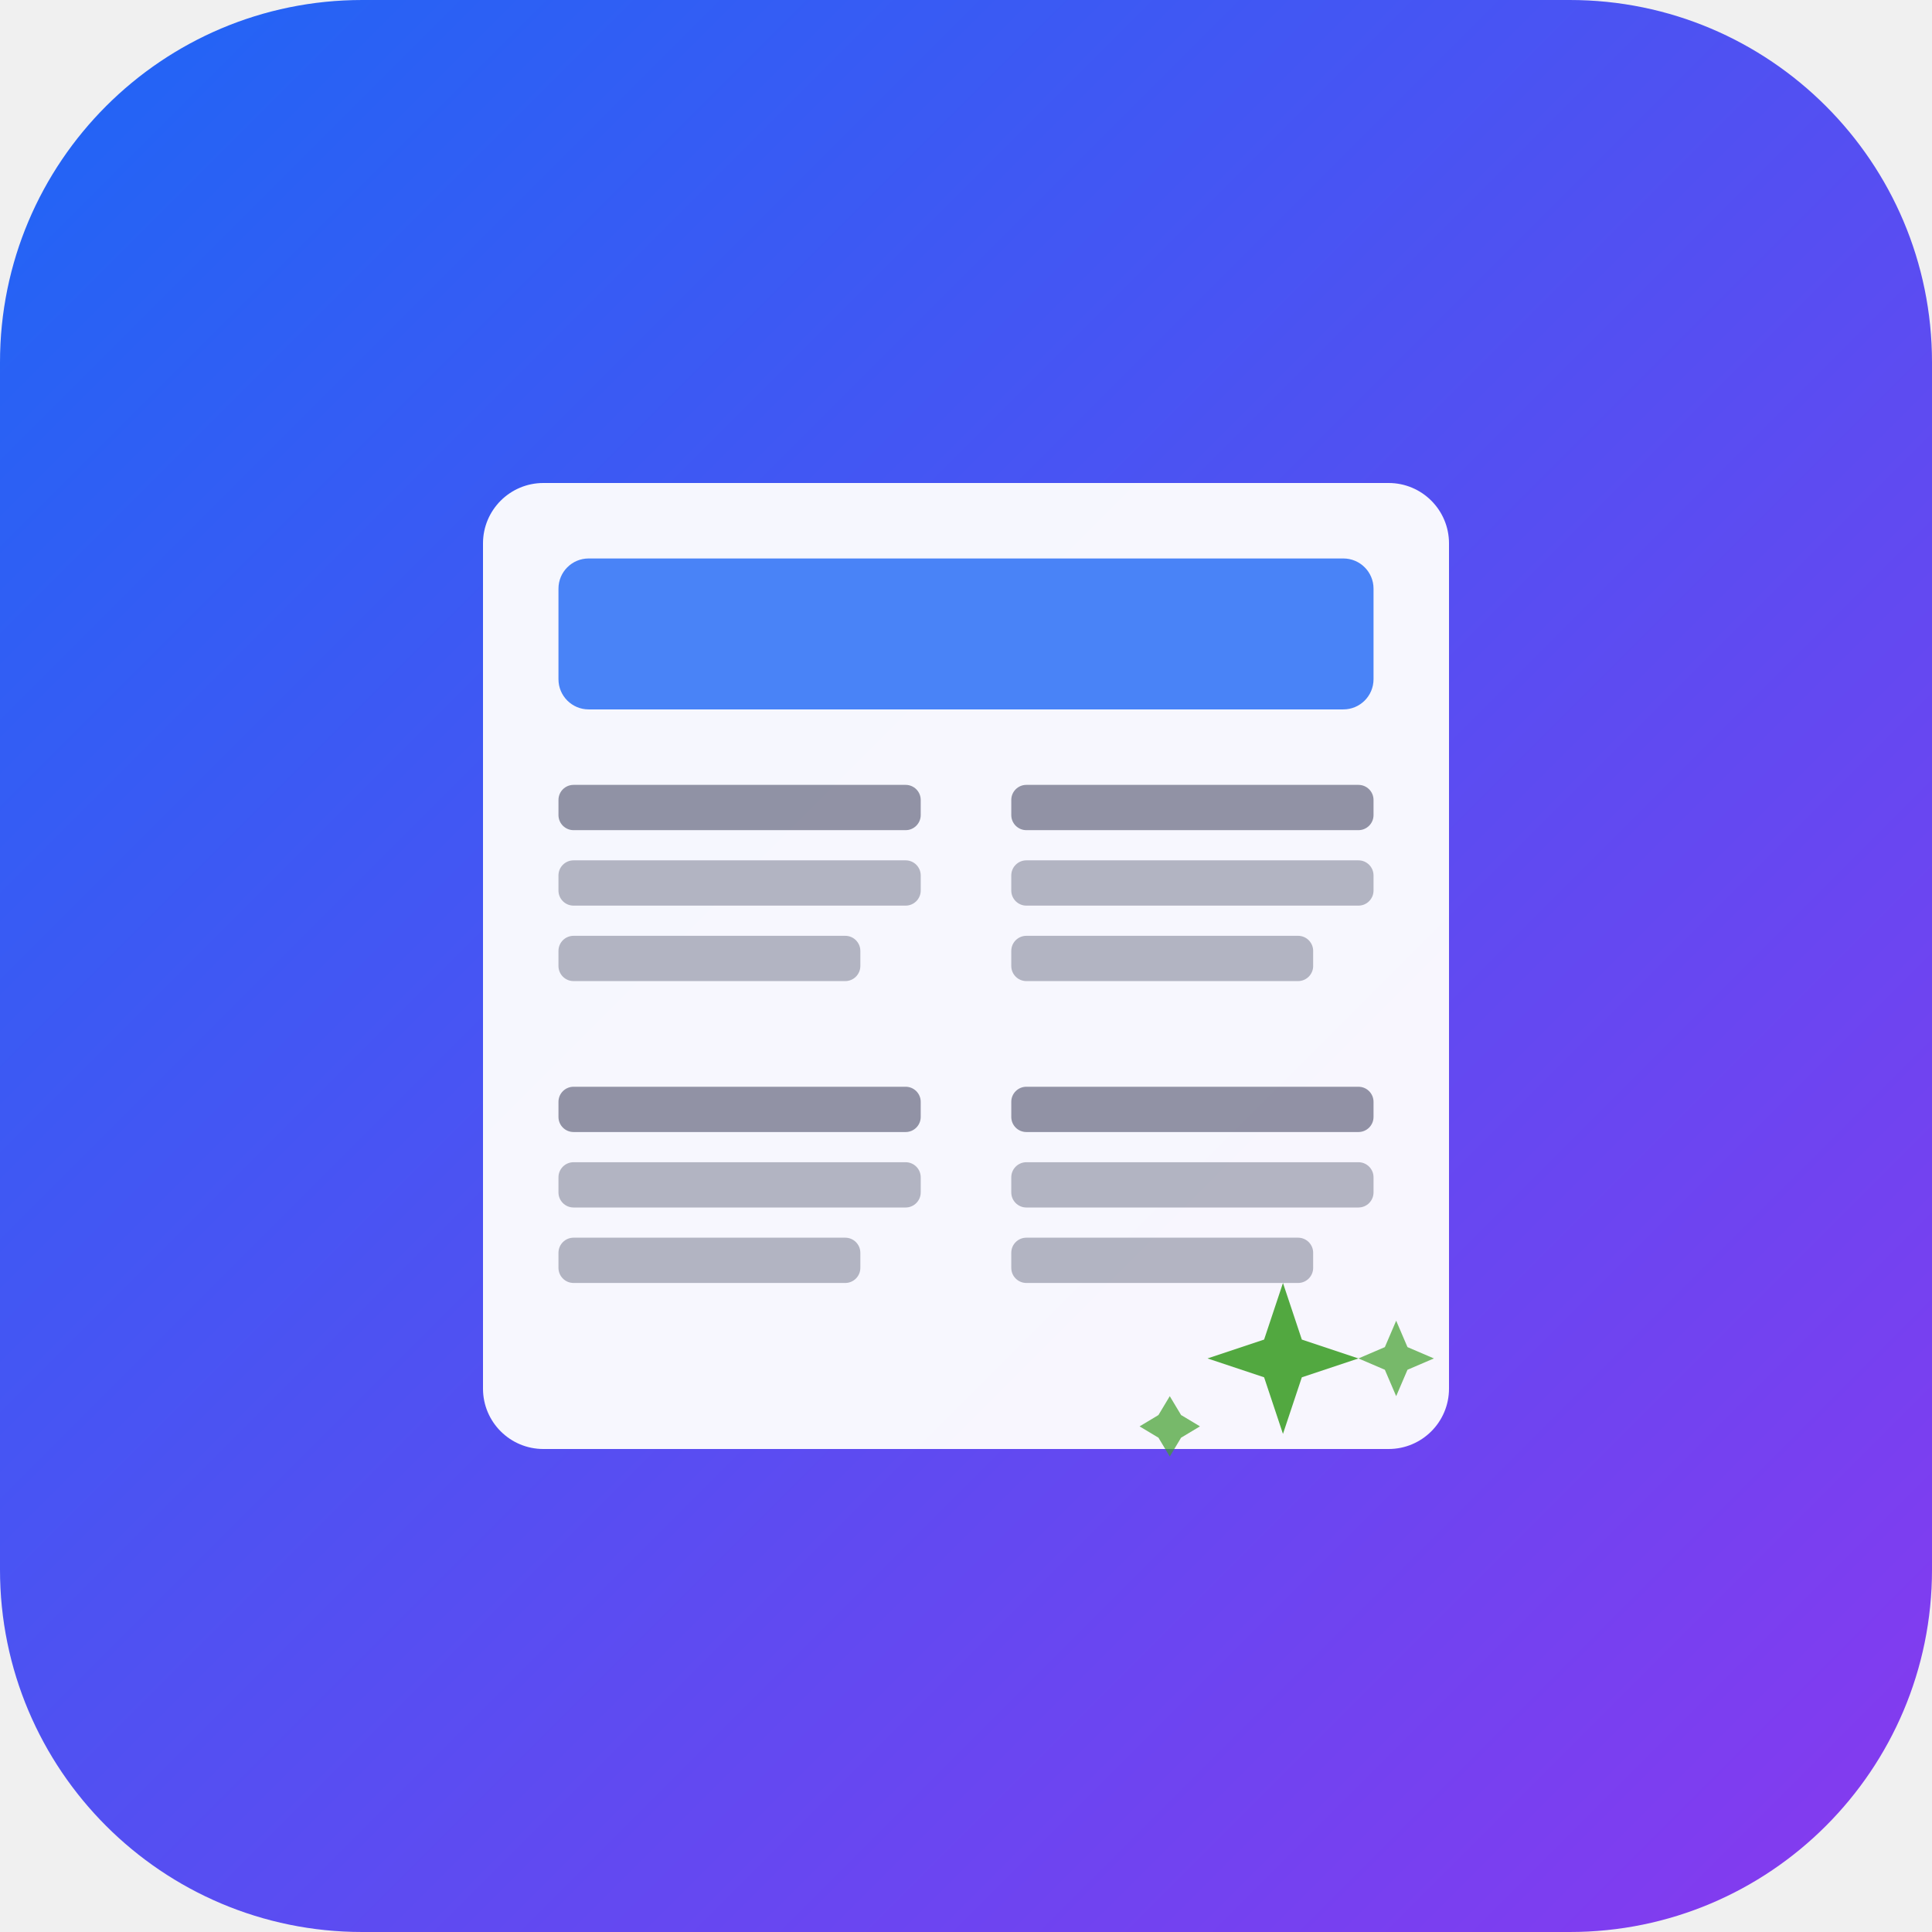
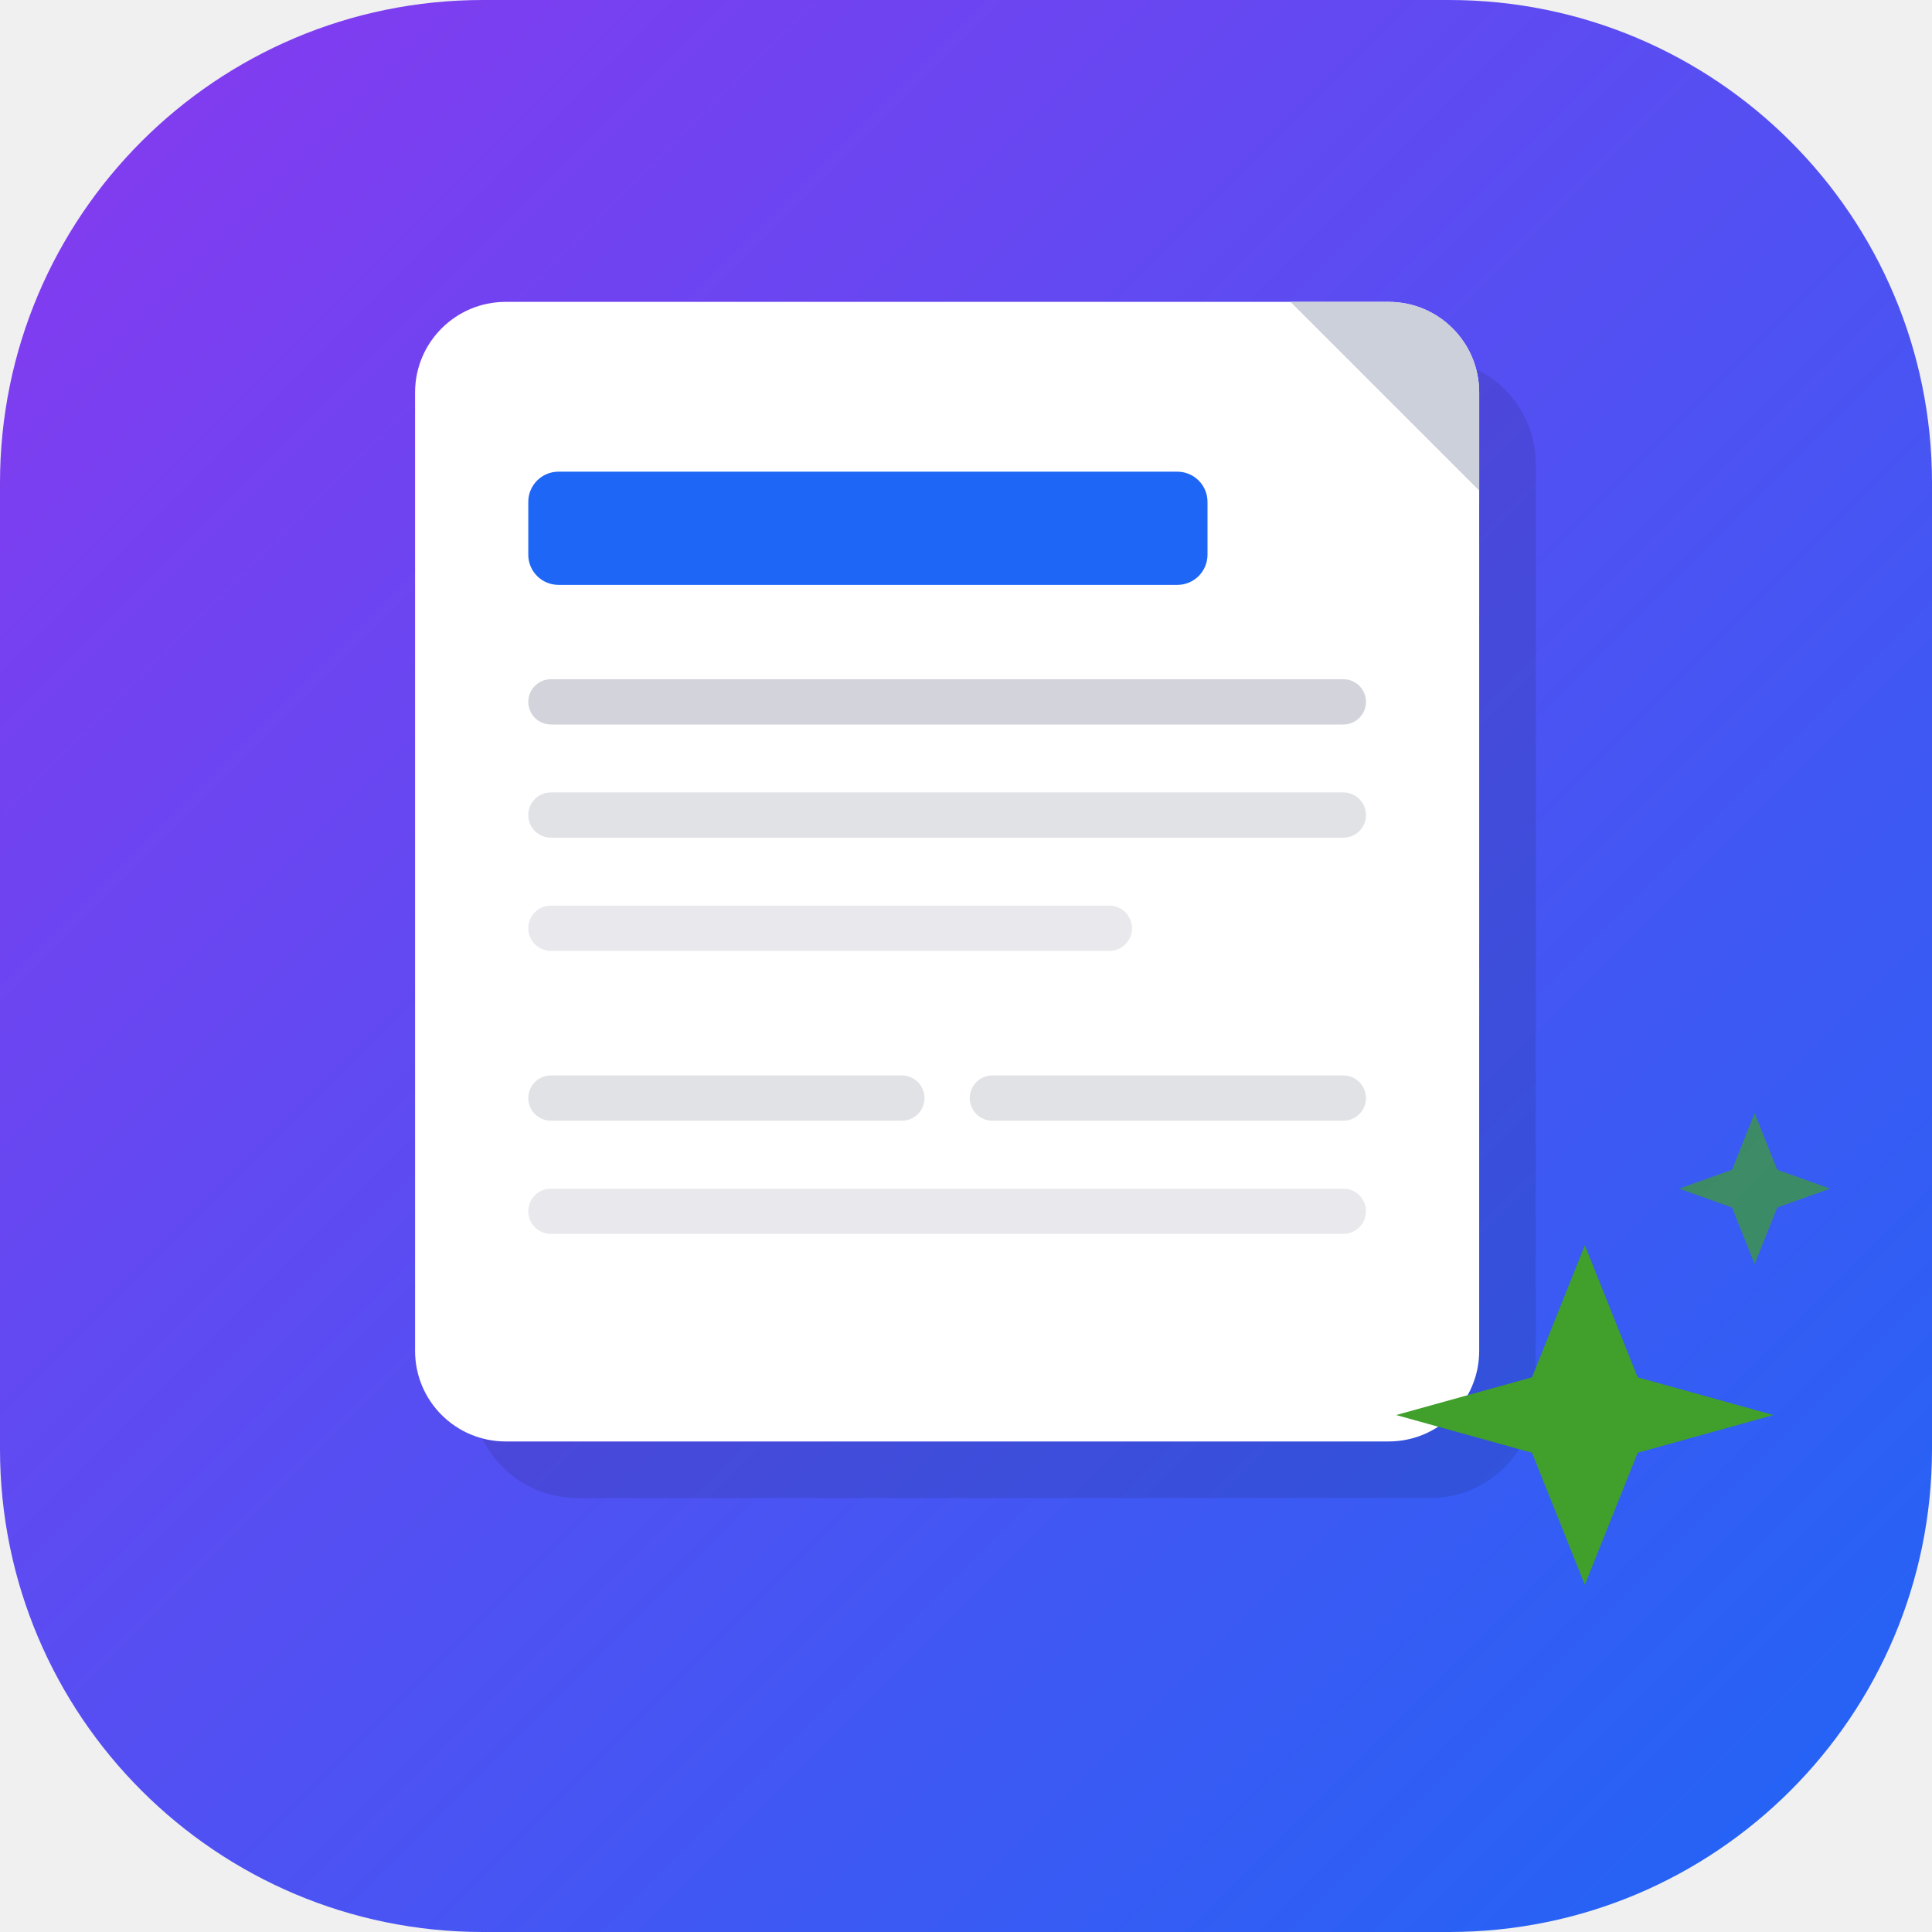
<svg xmlns="http://www.w3.org/2000/svg" width="512" height="512" viewBox="0 0 512 512" fill="none">
  <defs>
-     <linearGradient id="gradient" x1="0%" y1="0%" x2="100%" y2="100%">
-       <stop offset="0%" style="stop-color:#1e66f5;stop-opacity:1" />
-       <stop offset="100%" style="stop-color:#8839ef;stop-opacity:1" />
+     <linearGradient id="g" x1="0" y1="0" x2="512" y2="512" gradientUnits="userSpaceOnUse">
+       <stop stop-color="#8839ef" />
+       <stop offset="1" stop-color="#1e66f5" />
    </linearGradient>
  </defs>
-   <rect width="512" height="512" rx="96" fill="url(#gradient)" />
-   <g transform="translate(128, 128)">
-     <rect x="0" y="0" width="256" height="256" rx="16" fill="white" opacity="0.95" />
-     <rect x="20" y="20" width="216" height="40" rx="8" fill="#1e66f5" opacity="0.8" />
-     <rect x="20" y="80" width="96" height="12" rx="4" fill="#4c4f69" opacity="0.6" />
-     <rect x="20" y="100" width="96" height="12" rx="4" fill="#4c4f69" opacity="0.4" />
-     <rect x="20" y="120" width="80" height="12" rx="4" fill="#4c4f69" opacity="0.4" />
-     <rect x="140" y="80" width="96" height="12" rx="4" fill="#4c4f69" opacity="0.6" />
-     <rect x="140" y="100" width="96" height="12" rx="4" fill="#4c4f69" opacity="0.4" />
-     <rect x="140" y="120" width="80" height="12" rx="4" fill="#4c4f69" opacity="0.4" />
-     <rect x="20" y="160" width="96" height="12" rx="4" fill="#4c4f69" opacity="0.6" />
-     <rect x="20" y="180" width="96" height="12" rx="4" fill="#4c4f69" opacity="0.4" />
-     <rect x="20" y="200" width="80" height="12" rx="4" fill="#4c4f69" opacity="0.4" />
-     <rect x="140" y="160" width="96" height="12" rx="4" fill="#4c4f69" opacity="0.6" />
-     <rect x="140" y="180" width="96" height="12" rx="4" fill="#4c4f69" opacity="0.4" />
-     <rect x="140" y="200" width="80" height="12" rx="4" fill="#4c4f69" opacity="0.4" />
-   </g>
-   <g transform="translate(340, 360)">
-     <path d="M 0,-20 L 5,-5 L 20,0 L 5,5 L 0,20 L -5,5 L -20,0 L -5,-5 Z" fill="#40a02b" opacity="0.9" />
-     <path d="M 30,-10 L 33,-3 L 40,0 L 33,3 L 30,10 L 27,3 L 20,0 L 27,-3 Z" fill="#40a02b" opacity="0.7" />
-     <path d="M -30,10 L -27,15 L -22,18 L -27,21 L -30,26 L -33,21 L -38,18 L -33,15 Z" fill="#40a02b" opacity="0.7" />
-   </g>
+   <rect width="512" height="512" rx="128" fill="url(#g)" />
+   <rect x="125" y="95" width="282" height="302" rx="28" fill="black" fill-opacity="0.1" />
+   <rect x="110" y="80" width="282" height="302" rx="24" fill="white" />
+   <path d="M342 80L392 130V104C392 90.745 381.255 80 368 80H342Z" fill="#ccd0da" />
+   <rect x="140" y="125" width="180" height="30" rx="8" fill="#1e66f5" />
+   <rect x="140" y="180" width="222" height="12" rx="6" fill="#6c6f85" fill-opacity="0.3" />
+   <rect x="140" y="210" width="222" height="12" rx="6" fill="#6c6f85" fill-opacity="0.2" />
+   <rect x="140" y="240" width="160" height="12" rx="6" fill="#6c6f85" fill-opacity="0.15" />
+   <rect x="140" y="285" width="105" height="12" rx="6" fill="#6c6f85" fill-opacity="0.2" />
+   <rect x="257" y="285" width="105" height="12" rx="6" fill="#6c6f85" fill-opacity="0.2" />
+   <rect x="140" y="315" width="222" height="12" rx="6" fill="#6c6f85" fill-opacity="0.15" />
+   <path d="M420 330L434 365L470 375L434 385L420 420L406 385L370 375L406 365L420 330Z" fill="#40a02b" />
+   <path d="M465 295L471 310L485 315L471 320L465 335L459 320L445 315L459 310L465 295Z" fill="#40a02b" fill-opacity="0.7" />
</svg>
